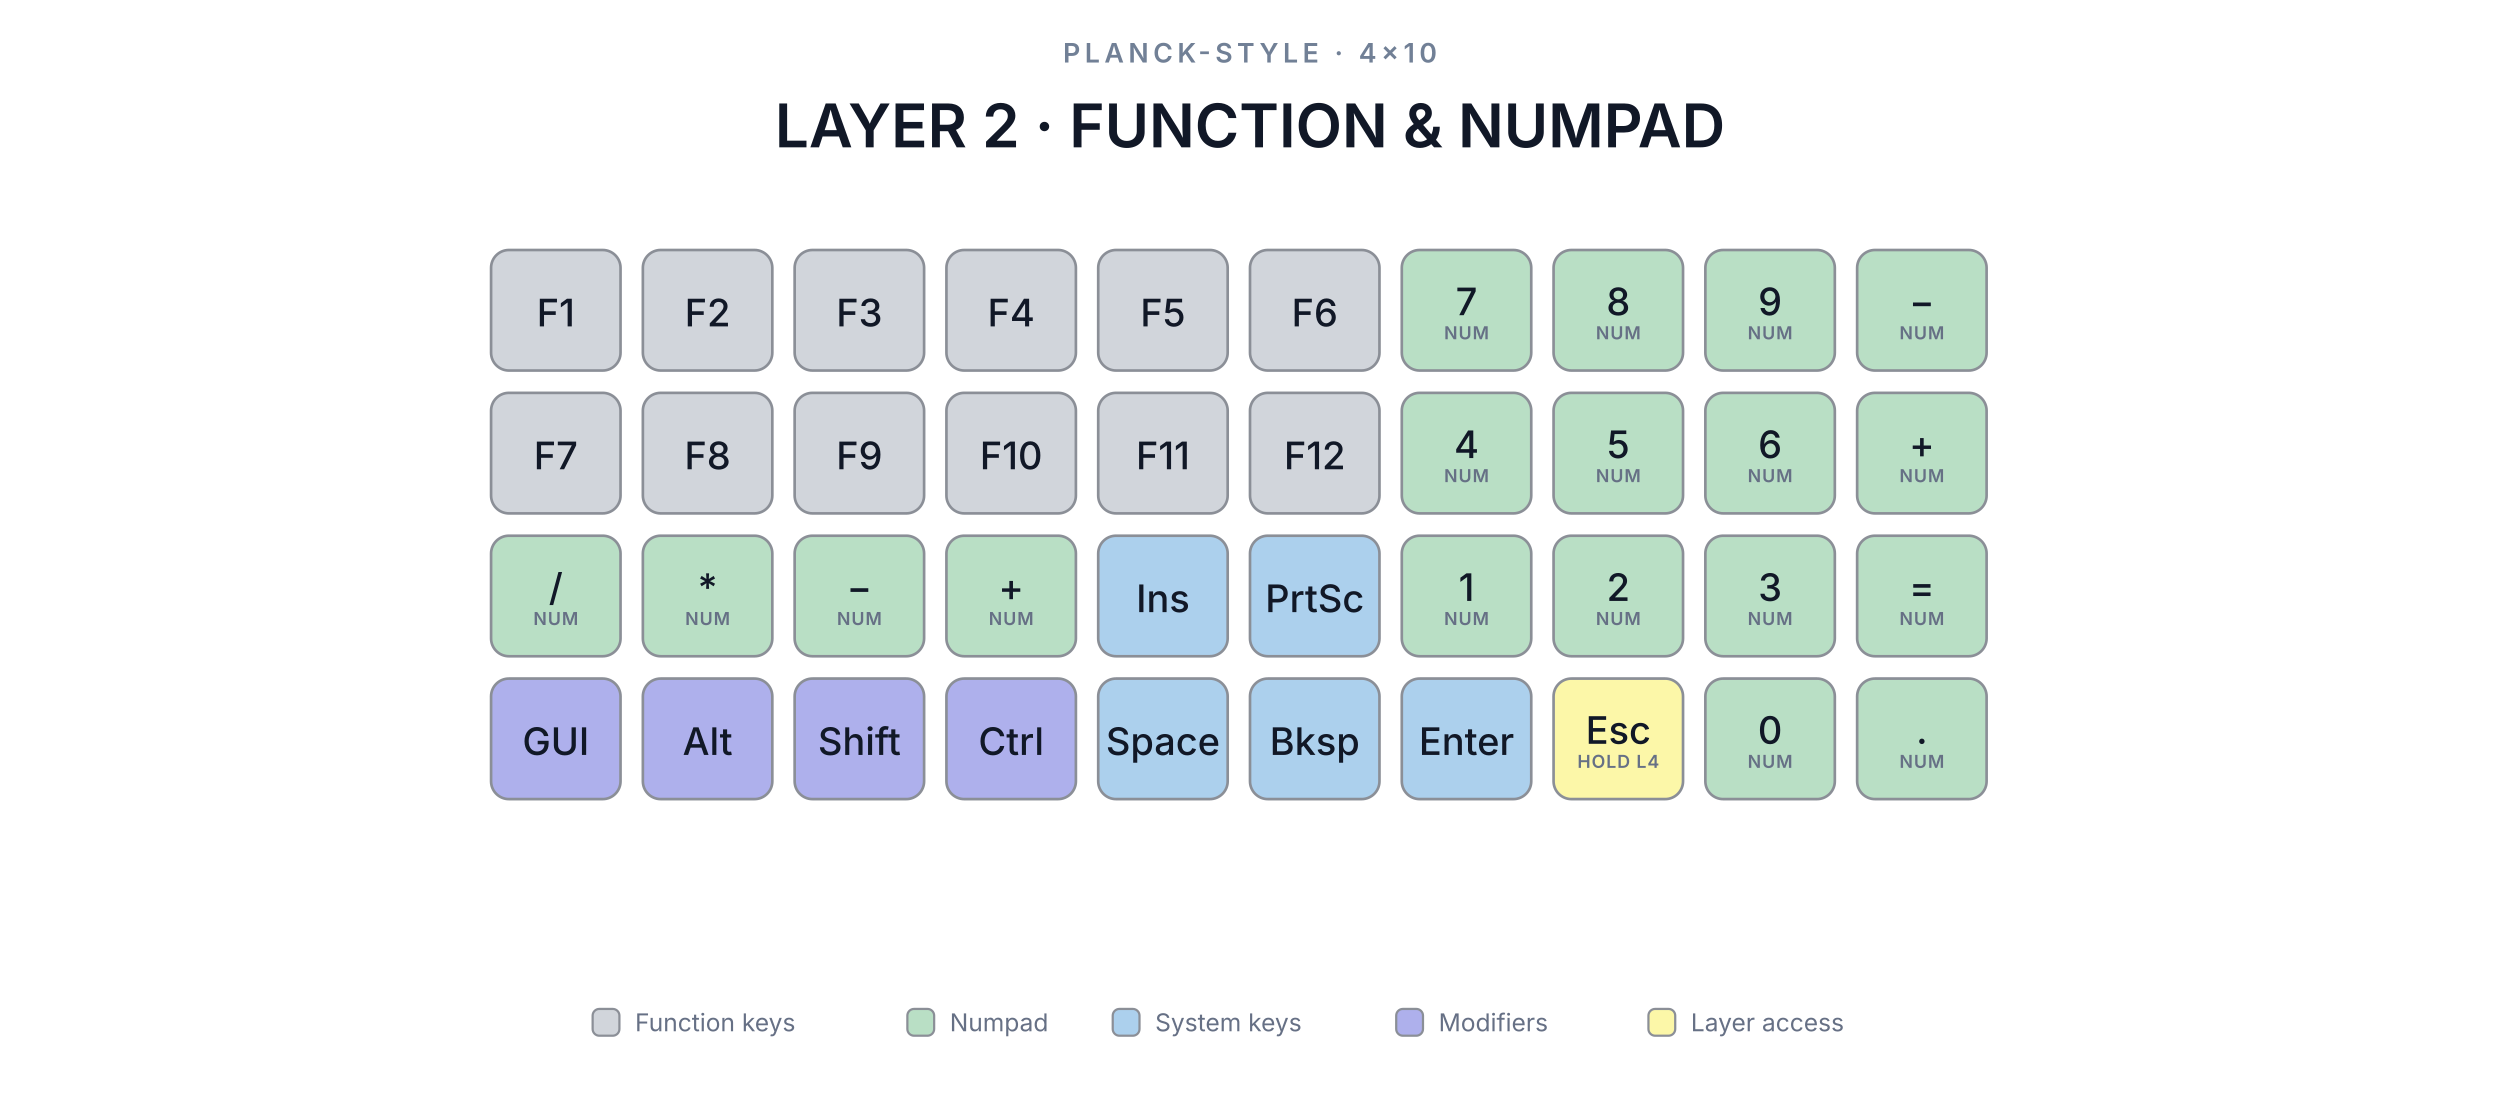
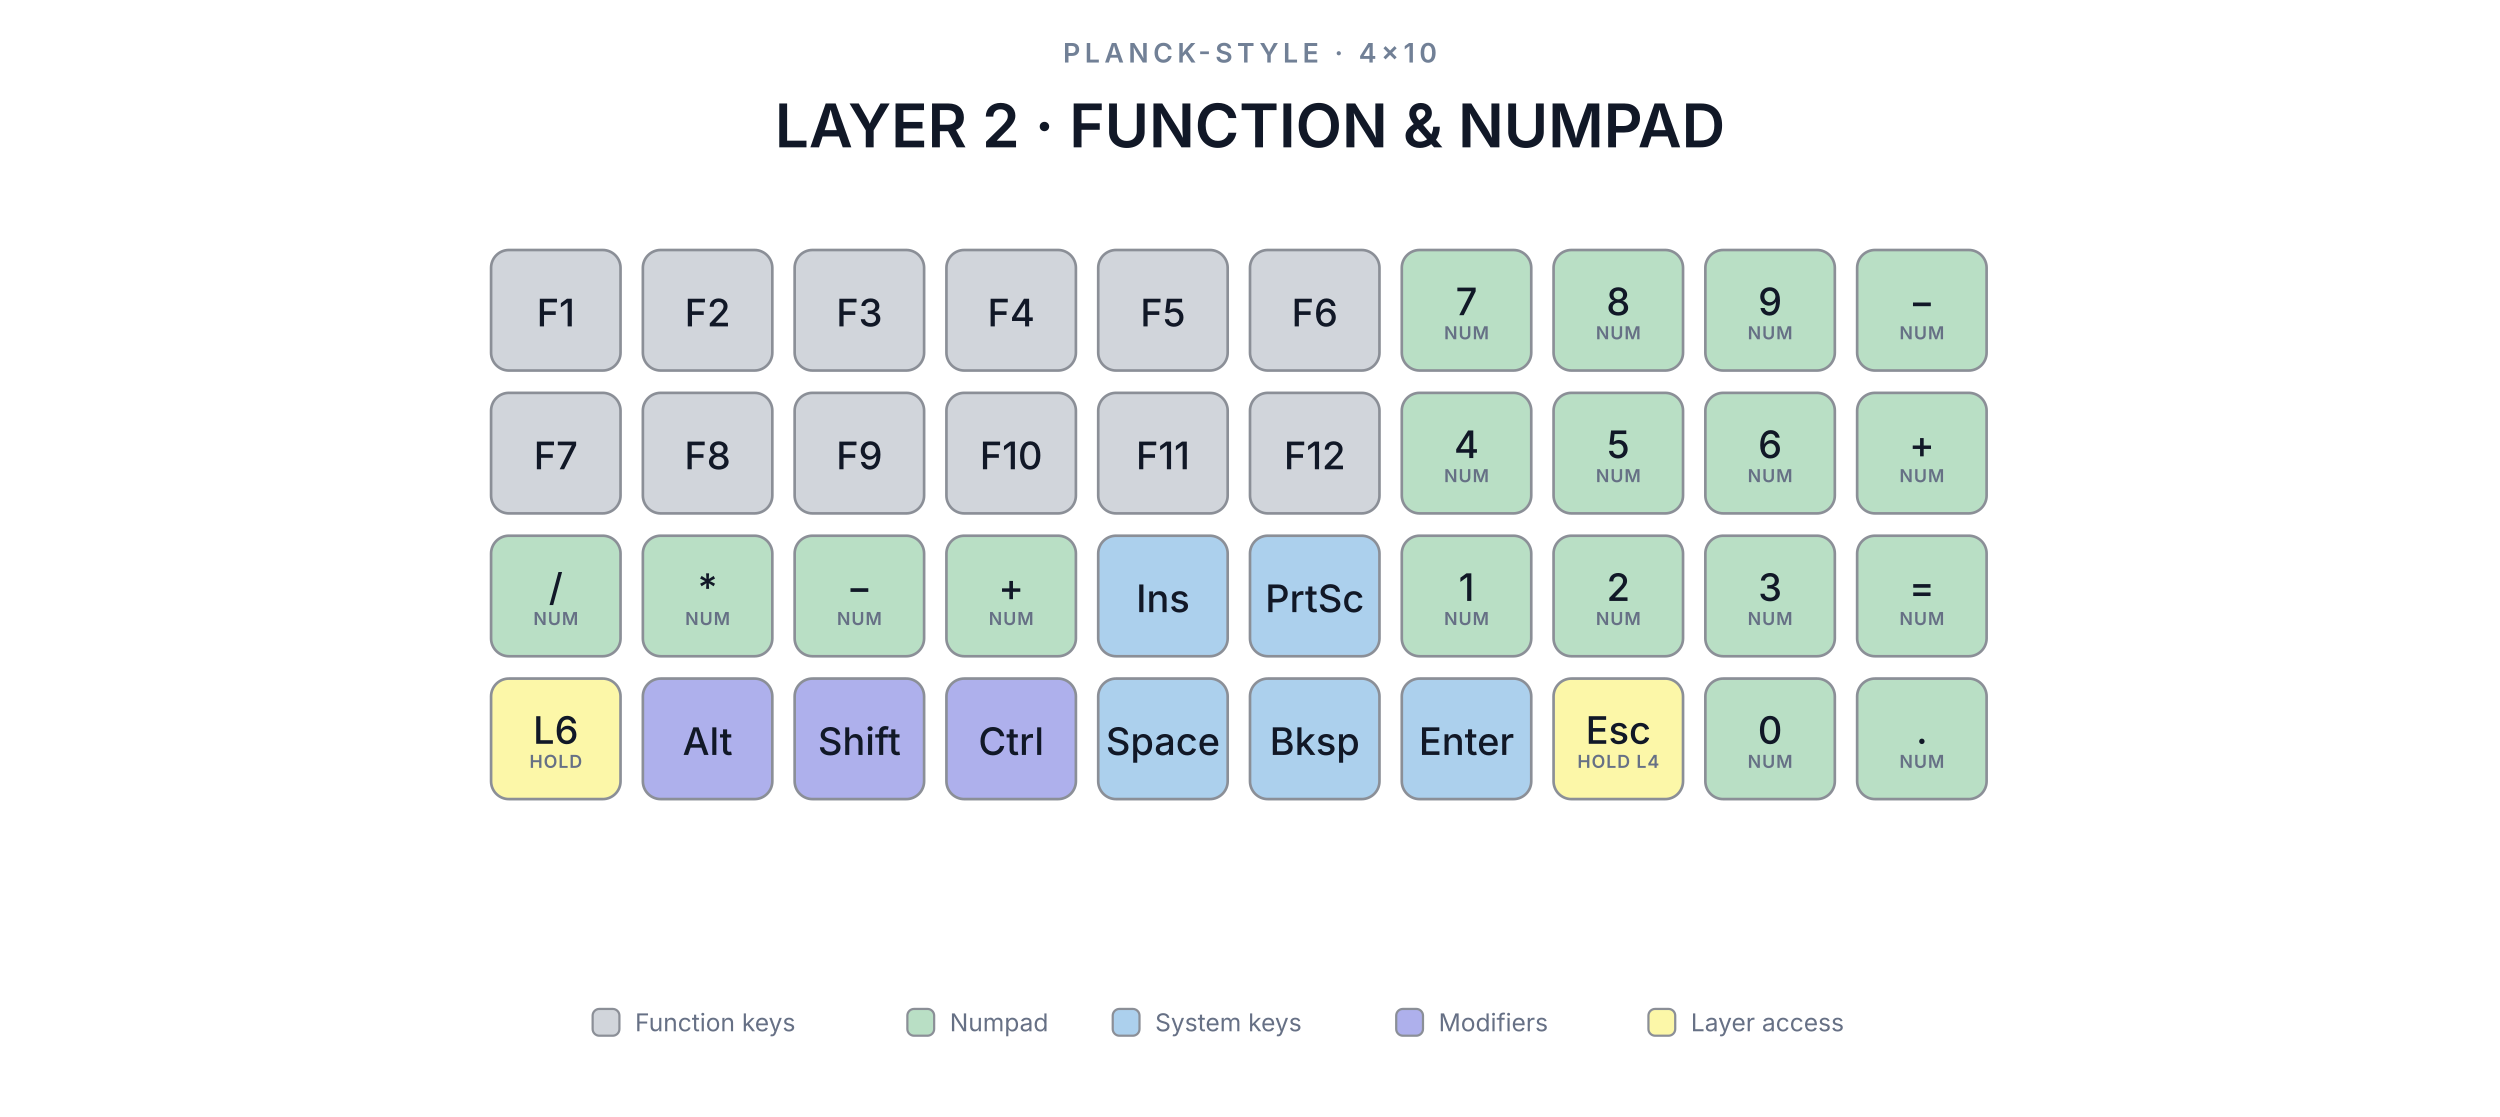
<svg xmlns="http://www.w3.org/2000/svg" viewBox="0 0 1120 500" role="img" aria-labelledby="layer-2-title layer-2-description">
  <style>
    text { font-family: Inter, ui-sans-serif, system-ui, -apple-system, BlinkMacSystemFont, "Segoe UI", sans-serif; fill: #111827; }
    .kicker { font-size: 12px; font-weight: 600; letter-spacing: 2px; text-anchor: middle; fill: #718096; }
    .title { font-size: 27px; font-weight: 600; text-anchor: middle; }
    .key-label { font-weight: 500; text-anchor: middle; dominant-baseline: middle; }
    .key-sub { font-size: 8px; font-weight: 600; letter-spacing: 0.4px; text-anchor: middle; fill: #667085; }
    .legend-label { font-size: 11px; fill: #667085; }
  </style>
  <text x="560" y="28" class="kicker">PLANCK-STYLE · 4×10</text>
  <text x="560" y="66" class="title">LAYER 2 · FUNCTION &amp; NUMPAD</text>
  <rect x="220" y="112" width="58" height="54" rx="8" fill="#d1d5db" stroke="#8b8f97" stroke-width="1.2" />
  <text x="249.0" y="140.0" class="key-label" font-size="17">F1</text>
  <rect x="288" y="112" width="58" height="54" rx="8" fill="#d1d5db" stroke="#8b8f97" stroke-width="1.2" />
  <text x="317.0" y="140.0" class="key-label" font-size="17">F2</text>
  <rect x="356" y="112" width="58" height="54" rx="8" fill="#d1d5db" stroke="#8b8f97" stroke-width="1.2" />
  <text x="385.0" y="140.0" class="key-label" font-size="17">F3</text>
  <rect x="424" y="112" width="58" height="54" rx="8" fill="#d1d5db" stroke="#8b8f97" stroke-width="1.2" />
  <text x="453.0" y="140.0" class="key-label" font-size="17">F4</text>
  <rect x="492" y="112" width="58" height="54" rx="8" fill="#d1d5db" stroke="#8b8f97" stroke-width="1.2" />
  <text x="521.0" y="140.0" class="key-label" font-size="17">F5</text>
  <rect x="560" y="112" width="58" height="54" rx="8" fill="#d1d5db" stroke="#8b8f97" stroke-width="1.2" />
  <text x="589.0" y="140.0" class="key-label" font-size="17">F6</text>
  <rect x="628" y="112" width="58" height="54" rx="8" fill="#b9dfc5" stroke="#8b8f97" stroke-width="1.2" />
  <text x="657.0" y="135.0" class="key-label" font-size="17">7</text>
  <text x="657.0" y="152.0" class="key-sub">NUM</text>
  <rect x="696" y="112" width="58" height="54" rx="8" fill="#b9dfc5" stroke="#8b8f97" stroke-width="1.2" />
  <text x="725.0" y="135.0" class="key-label" font-size="17">8</text>
  <text x="725.0" y="152.0" class="key-sub">NUM</text>
  <rect x="764" y="112" width="58" height="54" rx="8" fill="#b9dfc5" stroke="#8b8f97" stroke-width="1.2" />
  <text x="793.0" y="135.0" class="key-label" font-size="17">9</text>
  <text x="793.0" y="152.0" class="key-sub">NUM</text>
  <rect x="832" y="112" width="58" height="54" rx="8" fill="#b9dfc5" stroke="#8b8f97" stroke-width="1.2" />
  <text x="861.0" y="135.0" class="key-label" font-size="17">−</text>
  <text x="861.0" y="152.0" class="key-sub">NUM</text>
  <rect x="220" y="176" width="58" height="54" rx="8" fill="#d1d5db" stroke="#8b8f97" stroke-width="1.2" />
  <text x="249.0" y="204.0" class="key-label" font-size="17">F7</text>
  <rect x="288" y="176" width="58" height="54" rx="8" fill="#d1d5db" stroke="#8b8f97" stroke-width="1.2" />
  <text x="317.0" y="204.0" class="key-label" font-size="17">F8</text>
  <rect x="356" y="176" width="58" height="54" rx="8" fill="#d1d5db" stroke="#8b8f97" stroke-width="1.2" />
  <text x="385.0" y="204.0" class="key-label" font-size="17">F9</text>
  <rect x="424" y="176" width="58" height="54" rx="8" fill="#d1d5db" stroke="#8b8f97" stroke-width="1.2" />
  <text x="453.0" y="204.0" class="key-label" font-size="17">F10</text>
  <rect x="492" y="176" width="58" height="54" rx="8" fill="#d1d5db" stroke="#8b8f97" stroke-width="1.2" />
  <text x="521.0" y="204.0" class="key-label" font-size="17">F11</text>
  <rect x="560" y="176" width="58" height="54" rx="8" fill="#d1d5db" stroke="#8b8f97" stroke-width="1.2" />
  <text x="589.0" y="204.0" class="key-label" font-size="17">F12</text>
  <rect x="628" y="176" width="58" height="54" rx="8" fill="#b9dfc5" stroke="#8b8f97" stroke-width="1.2" />
  <text x="657.0" y="199.0" class="key-label" font-size="17">4</text>
  <text x="657.0" y="216.0" class="key-sub">NUM</text>
  <rect x="696" y="176" width="58" height="54" rx="8" fill="#b9dfc5" stroke="#8b8f97" stroke-width="1.2" />
  <text x="725.0" y="199.0" class="key-label" font-size="17">5</text>
  <text x="725.0" y="216.0" class="key-sub">NUM</text>
  <rect x="764" y="176" width="58" height="54" rx="8" fill="#b9dfc5" stroke="#8b8f97" stroke-width="1.2" />
  <text x="793.0" y="199.0" class="key-label" font-size="17">6</text>
  <text x="793.0" y="216.0" class="key-sub">NUM</text>
  <rect x="832" y="176" width="58" height="54" rx="8" fill="#b9dfc5" stroke="#8b8f97" stroke-width="1.2" />
  <text x="861.0" y="199.0" class="key-label" font-size="17">+</text>
  <text x="861.0" y="216.0" class="key-sub">NUM</text>
  <rect x="220" y="240" width="58" height="54" rx="8" fill="#b9dfc5" stroke="#8b8f97" stroke-width="1.2" />
  <text x="249.0" y="263.0" class="key-label" font-size="17">/</text>
  <text x="249.0" y="280.0" class="key-sub">NUM</text>
  <rect x="288" y="240" width="58" height="54" rx="8" fill="#b9dfc5" stroke="#8b8f97" stroke-width="1.2" />
  <text x="317.0" y="263.0" class="key-label" font-size="17">*</text>
  <text x="317.0" y="280.0" class="key-sub">NUM</text>
  <rect x="356" y="240" width="58" height="54" rx="8" fill="#b9dfc5" stroke="#8b8f97" stroke-width="1.2" />
  <text x="385.0" y="263.0" class="key-label" font-size="17">−</text>
  <text x="385.0" y="280.0" class="key-sub">NUM</text>
  <rect x="424" y="240" width="58" height="54" rx="8" fill="#b9dfc5" stroke="#8b8f97" stroke-width="1.2" />
  <text x="453.0" y="263.0" class="key-label" font-size="17">+</text>
  <text x="453.0" y="280.0" class="key-sub">NUM</text>
  <rect x="492" y="240" width="58" height="54" rx="8" fill="#acd0ed" stroke="#8b8f97" stroke-width="1.2" />
  <text x="521.0" y="268.0" class="key-label" font-size="17">Ins</text>
  <rect x="560" y="240" width="58" height="54" rx="8" fill="#acd0ed" stroke="#8b8f97" stroke-width="1.2" />
  <text x="589.0" y="268.0" class="key-label" font-size="17">PrtSc</text>
  <rect x="628" y="240" width="58" height="54" rx="8" fill="#b9dfc5" stroke="#8b8f97" stroke-width="1.2" />
  <text x="657.0" y="263.0" class="key-label" font-size="17">1</text>
  <text x="657.0" y="280.0" class="key-sub">NUM</text>
  <rect x="696" y="240" width="58" height="54" rx="8" fill="#b9dfc5" stroke="#8b8f97" stroke-width="1.2" />
  <text x="725.0" y="263.0" class="key-label" font-size="17">2</text>
  <text x="725.0" y="280.0" class="key-sub">NUM</text>
  <rect x="764" y="240" width="58" height="54" rx="8" fill="#b9dfc5" stroke="#8b8f97" stroke-width="1.2" />
  <text x="793.0" y="263.0" class="key-label" font-size="17">3</text>
  <text x="793.0" y="280.0" class="key-sub">NUM</text>
  <rect x="832" y="240" width="58" height="54" rx="8" fill="#b9dfc5" stroke="#8b8f97" stroke-width="1.2" />
  <text x="861.0" y="263.0" class="key-label" font-size="17">=</text>
  <text x="861.0" y="280.0" class="key-sub">NUM</text>
-   <rect x="220" y="304" width="58" height="54" rx="8" fill="#aeb0ec" stroke="#8b8f97" stroke-width="1.2" />
-   <text x="249.0" y="332.0" class="key-label" font-size="17">GUI</text>
+   <rect x="220" y="304" width="58" height="54" rx="8" fill="#fcf7a8" stroke="#8b8f97" stroke-width="1.2" />
+   <text x="249.0" y="327.0" class="key-label" font-size="17">L6</text>
+   <text x="249.0" y="344.0" class="key-sub">HOLD</text>
  <rect x="288" y="304" width="58" height="54" rx="8" fill="#aeb0ec" stroke="#8b8f97" stroke-width="1.2" />
  <text x="317.0" y="332.0" class="key-label" font-size="17">Alt</text>
  <rect x="356" y="304" width="58" height="54" rx="8" fill="#aeb0ec" stroke="#8b8f97" stroke-width="1.2" />
  <text x="385.0" y="332.0" class="key-label" font-size="17">Shift</text>
  <rect x="424" y="304" width="58" height="54" rx="8" fill="#aeb0ec" stroke="#8b8f97" stroke-width="1.2" />
  <text x="453.0" y="332.0" class="key-label" font-size="17">Ctrl</text>
  <rect x="492" y="304" width="58" height="54" rx="8" fill="#acd0ed" stroke="#8b8f97" stroke-width="1.2" />
  <text x="521.0" y="332.0" class="key-label" font-size="17">Space</text>
  <rect x="560" y="304" width="58" height="54" rx="8" fill="#acd0ed" stroke="#8b8f97" stroke-width="1.2" />
  <text x="589.0" y="332.0" class="key-label" font-size="17">Bksp</text>
  <rect x="628" y="304" width="58" height="54" rx="8" fill="#acd0ed" stroke="#8b8f97" stroke-width="1.2" />
  <text x="657.0" y="332.0" class="key-label" font-size="17">Enter</text>
  <rect x="696" y="304" width="58" height="54" rx="8" fill="#fcf7a8" stroke="#8b8f97" stroke-width="1.2" />
  <text x="725.0" y="327.0" class="key-label" font-size="17">Esc</text>
  <text x="725.0" y="344.0" class="key-sub">HOLD L4</text>
  <rect x="764" y="304" width="58" height="54" rx="8" fill="#b9dfc5" stroke="#8b8f97" stroke-width="1.2" />
  <text x="793.0" y="327.0" class="key-label" font-size="17">0</text>
  <text x="793.0" y="344.0" class="key-sub">NUM</text>
  <rect x="832" y="304" width="58" height="54" rx="8" fill="#b9dfc5" stroke="#8b8f97" stroke-width="1.2" />
  <text x="861.0" y="327.0" class="key-label" font-size="17">.</text>
  <text x="861.0" y="344.0" class="key-sub">NUM</text>
  <rect x="265.5" y="452" width="12" height="12" rx="3" fill="#d1d5db" stroke="#8b8f97" stroke-width="1" />
  <text x="284.5" y="462" class="legend-label">Function keys</text>
  <rect x="406.5" y="452" width="12" height="12" rx="3" fill="#b9dfc5" stroke="#8b8f97" stroke-width="1" />
  <text x="425.5" y="462" class="legend-label">Numpad</text>
  <rect x="498.5" y="452" width="12" height="12" rx="3" fill="#acd0ed" stroke="#8b8f97" stroke-width="1" />
  <text x="517.5" y="462" class="legend-label">System keys</text>
  <rect x="625.5" y="452" width="12" height="12" rx="3" fill="#aeb0ec" stroke="#8b8f97" stroke-width="1" />
  <text x="644.5" y="462" class="legend-label">Modifiers</text>
  <rect x="738.5" y="452" width="12" height="12" rx="3" fill="#fcf7a8" stroke="#8b8f97" stroke-width="1" />
  <text x="757.5" y="462" class="legend-label">Layer access</text>
</svg>
